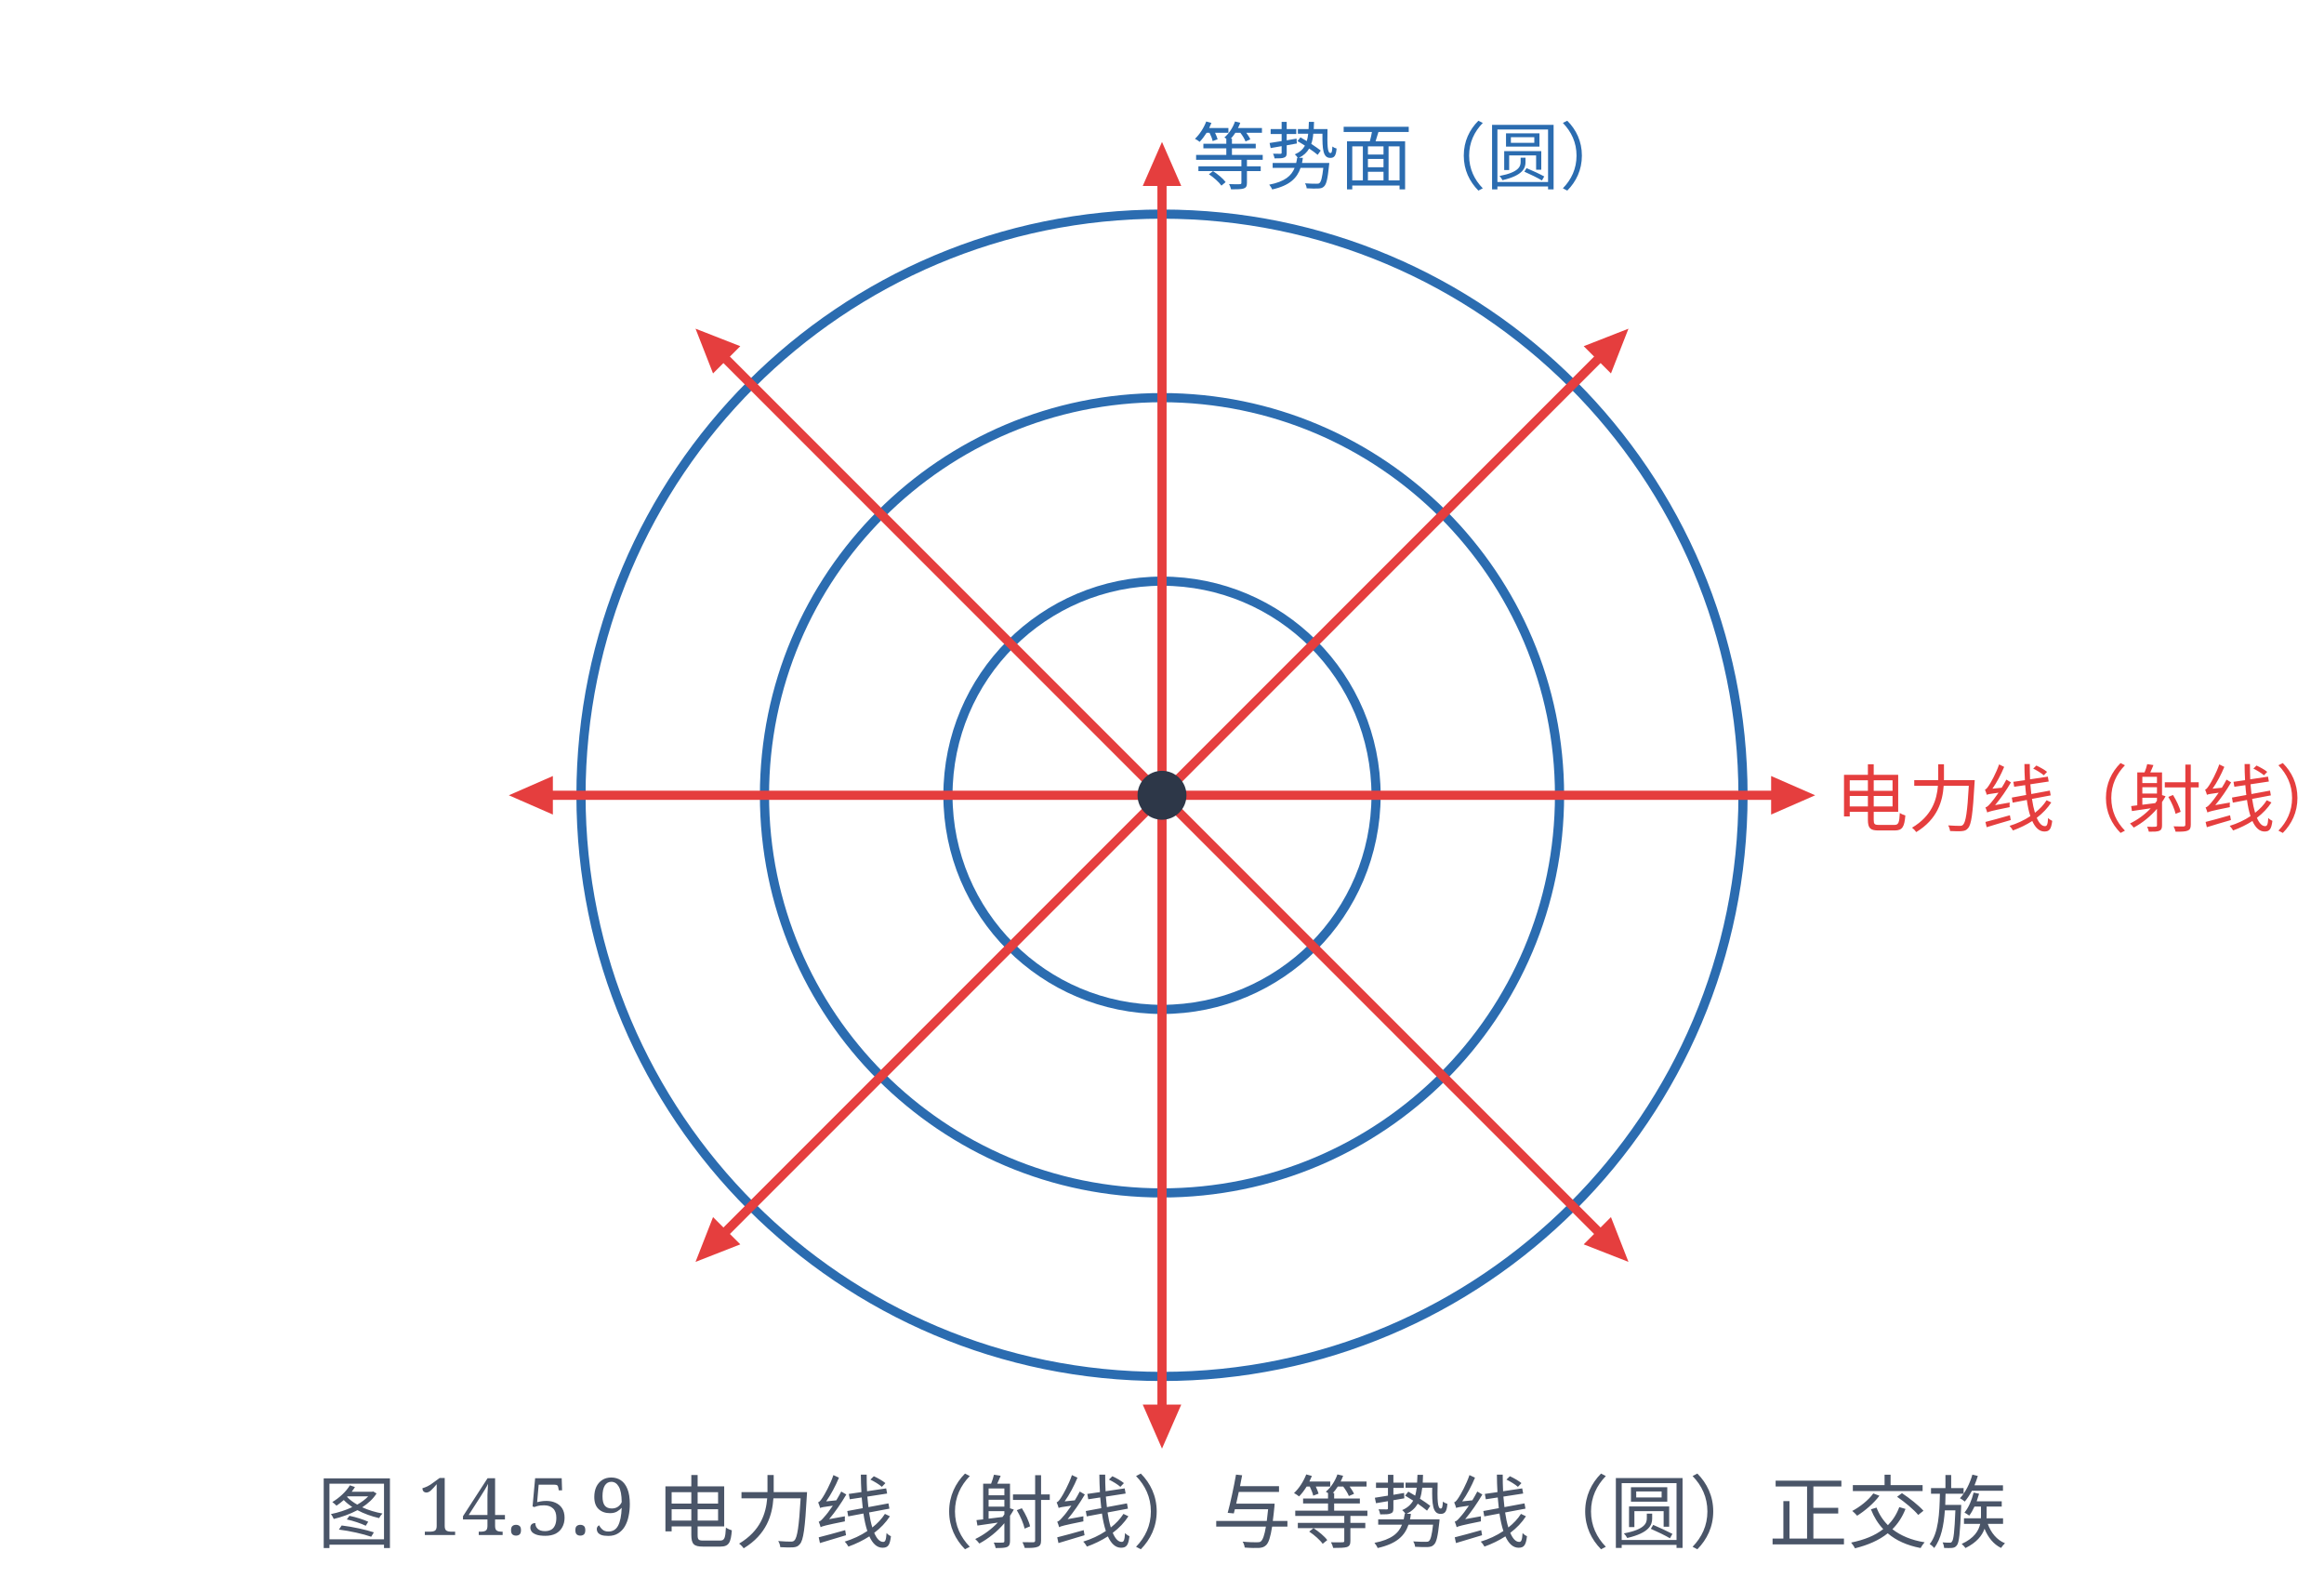
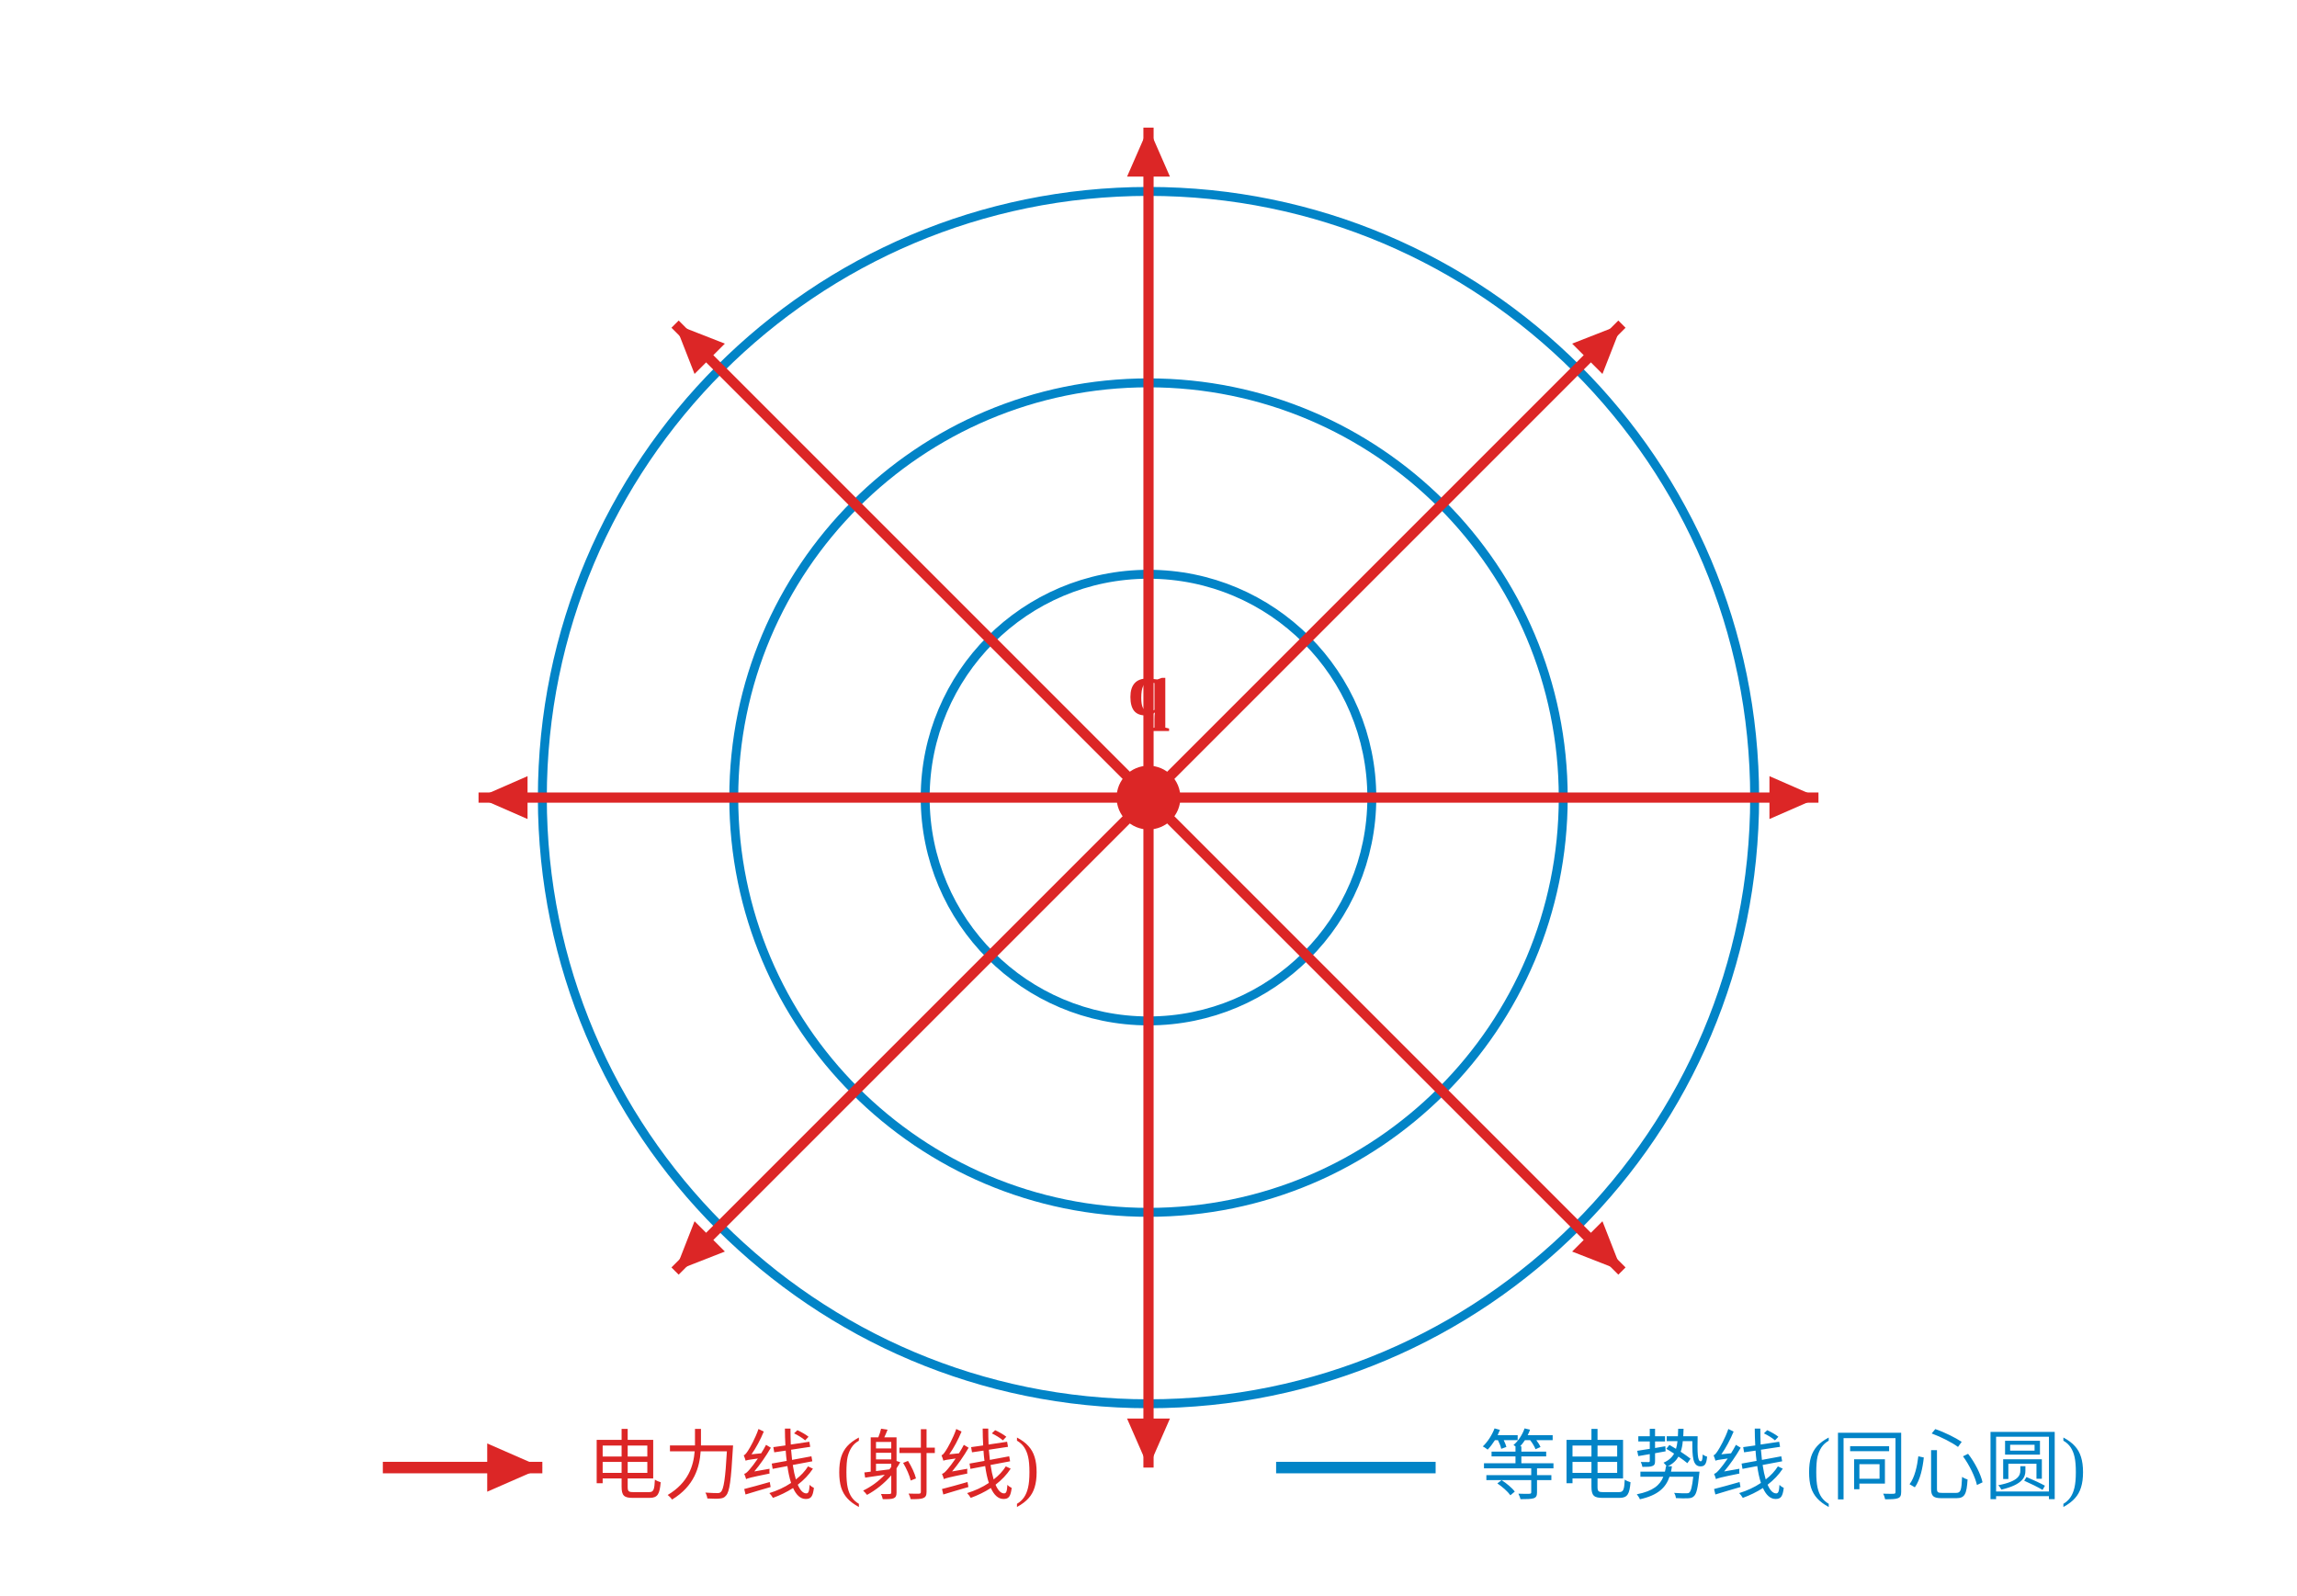
- <svg xmlns="http://www.w3.org/2000/svg" viewBox="0 0 380 260" width="100%" height="auto">
+ <svg xmlns="http://www.w3.org/2000/svg" viewBox="0 0 360 250" width="100%" height="auto" style="max-width:360px; font-family:'Times New Roman', serif; font-size:14px;">
  <defs>
-     <marker id="arrow" viewBox="0 0 10 10" refX="6" refY="5" markerWidth="6" markerHeight="6" orient="auto-start-reverse">
-       <path d="M 0 1.5 L 8 5 L 0 8.5 z" fill="#2d3748" />
+     <marker id="arr" viewBox="0 0 10 10" refX="8" refY="5" markerWidth="6" markerHeight="6" orient="auto-start-reverse">
+       <path d="M 0 1.5 L 8 5 L 0 8.5 z" fill="#1e293b" />
    </marker>
-     <marker id="arrow-blue" viewBox="0 0 10 10" refX="6" refY="5" markerWidth="6" markerHeight="6" orient="auto-start-reverse">
-       <path d="M 0 1.5 L 8 5 L 0 8.5 z" fill="#2b6cb0" />
+     <marker id="arr_blue" viewBox="0 0 10 10" refX="8" refY="5" markerWidth="6" markerHeight="6" orient="auto-start-reverse">
+       <path d="M 0 1.5 L 8 5 L 0 8.5 z" fill="#1e40af" />
    </marker>
-     <marker id="arrow-red" viewBox="0 0 10 10" refX="6" refY="5" markerWidth="6" markerHeight="6" orient="auto-start-reverse">
-       <path d="M 0 1.5 L 8 5 L 0 8.5 z" fill="#e53e3e" />
-     </marker>
-     <marker id="arrow-green" viewBox="0 0 10 10" refX="6" refY="5" markerWidth="6" markerHeight="6" orient="auto-start-reverse">
-       <path d="M 0 1.5 L 8 5 L 0 8.5 z" fill="#2f855a" />
+     <marker id="arr_red" viewBox="0 0 10 10" refX="8" refY="5" markerWidth="6" markerHeight="6" orient="auto-start-reverse">
+       <path d="M 0 1.5 L 8 5 L 0 8.5 z" fill="#dc2626" />
    </marker>
  </defs>
-   <circle cx="190" cy="130" r="35" fill="none" stroke="#2b6cb0" stroke-width="1.5" />
-   <circle cx="190" cy="130" r="65" fill="none" stroke="#2b6cb0" stroke-width="1.5" />
-   <circle cx="190" cy="130" r="95" fill="none" stroke="#2b6cb0" stroke-width="1.5" />
-   <text x="195" y="30" font-family="serif" font-size="12" fill="#2b6cb0">等势面（圆）</text>
-   <g stroke="#e53e3e" stroke-width="1.5">
-     <line x1="190" y1="130" x2="295" y2="130" marker-end="url(#arrow-red)" />
-     <line x1="190" y1="130" x2="85" y2="130" marker-end="url(#arrow-red)" />
-     <line x1="190" y1="130" x2="190" y2="25" marker-end="url(#arrow-red)" />
-     <line x1="190" y1="130" x2="190" y2="235" marker-end="url(#arrow-red)" />
-     <line x1="190" y1="130" x2="265" y2="55" marker-end="url(#arrow-red)" />
-     <line x1="190" y1="130" x2="115" y2="55" marker-end="url(#arrow-red)" />
-     <line x1="190" y1="130" x2="265" y2="205" marker-end="url(#arrow-red)" />
-     <line x1="190" y1="130" x2="115" y2="205" marker-end="url(#arrow-red)" />
+   <circle cx="180" cy="125" r="35" fill="none" stroke="#0284c7" stroke-width="1.4" />
+   <circle cx="180" cy="125" r="65" fill="none" stroke="#0284c7" stroke-width="1.4" />
+   <circle cx="180" cy="125" r="95" fill="none" stroke="#0284c7" stroke-width="1.4" />
+   <line x1="180" y1="125" x2="285.0" y2="125.0" stroke="#dc2626" stroke-width="1.6" marker-end="url(#arr_red)" />
+   <line x1="180" y1="125" x2="254.2" y2="50.8" stroke="#dc2626" stroke-width="1.6" marker-end="url(#arr_red)" />
+   <line x1="180" y1="125" x2="180.0" y2="20.0" stroke="#dc2626" stroke-width="1.6" marker-end="url(#arr_red)" />
+   <line x1="180" y1="125" x2="105.8" y2="50.8" stroke="#dc2626" stroke-width="1.6" marker-end="url(#arr_red)" />
+   <line x1="180" y1="125" x2="75.0" y2="125.0" stroke="#dc2626" stroke-width="1.6" marker-end="url(#arr_red)" />
+   <line x1="180" y1="125" x2="105.8" y2="199.2" stroke="#dc2626" stroke-width="1.6" marker-end="url(#arr_red)" />
+   <line x1="180" y1="125" x2="180.0" y2="230.0" stroke="#dc2626" stroke-width="1.6" marker-end="url(#arr_red)" />
+   <line x1="180" y1="125" x2="254.2" y2="199.2" stroke="#dc2626" stroke-width="1.6" marker-end="url(#arr_red)" />
+   <circle cx="180" cy="125" r="5" fill="#dc2626" />
+   <text x="180" y="112" font-size="12" font-weight="bold" fill="#dc2626" text-anchor="middle">q</text>
+   <g transform="translate(60, 230)">
+     <line x1="0" y1="0" x2="25" y2="0" stroke="#dc2626" stroke-width="1.8" marker-end="url(#arr_red)" />
+     <text x="32" y="4" font-size="12" fill="#dc2626">电力线 (射线)</text>
+     <line x1="140" y1="0" x2="165" y2="0" stroke="#0284c7" stroke-width="1.8" />
+     <text x="172" y="4" font-size="12" fill="#0284c7">等电势线 (同心圆)</text>
  </g>
-   <circle cx="190" cy="130" r="4" fill="#2d3748" />
-   <text x="300" y="135" font-family="serif" font-size="12" fill="#e53e3e">电力线（射线）</text>
-   <text x="190" y="252" text-anchor="middle" font-family="serif" font-size="13" fill="#4a5568">图 14.5.9 电力线（射线）与等势线（圆）正交族</text>
</svg>
